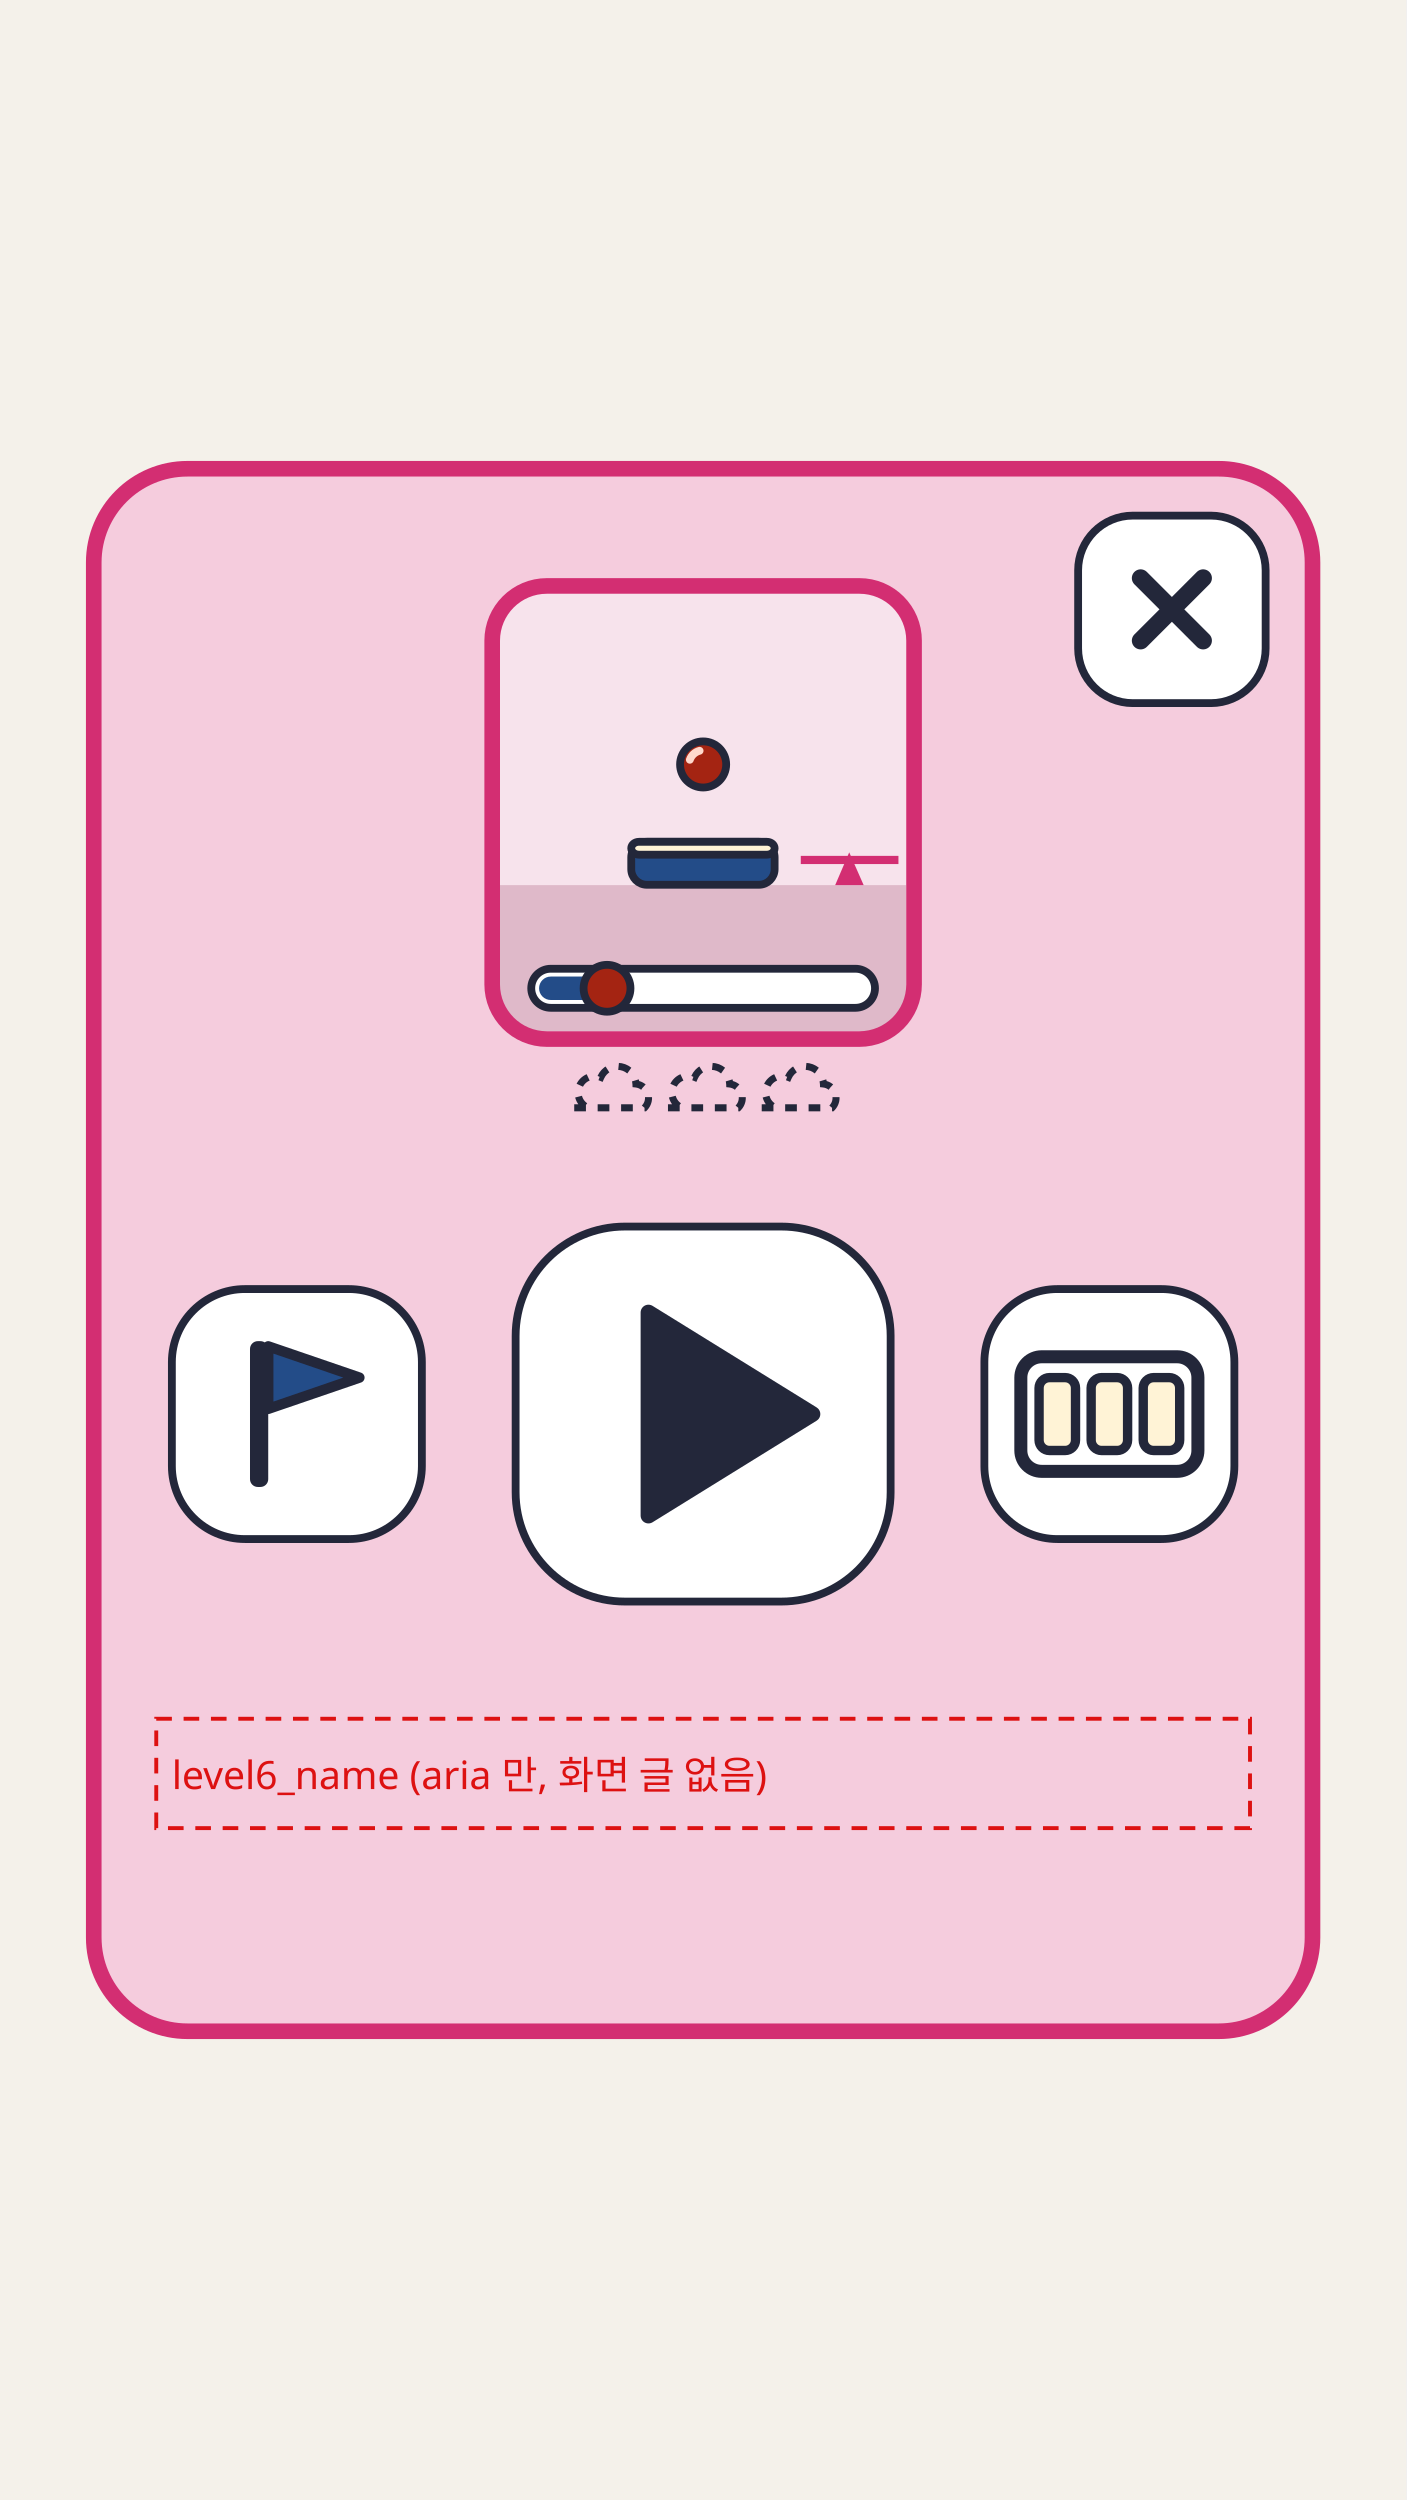
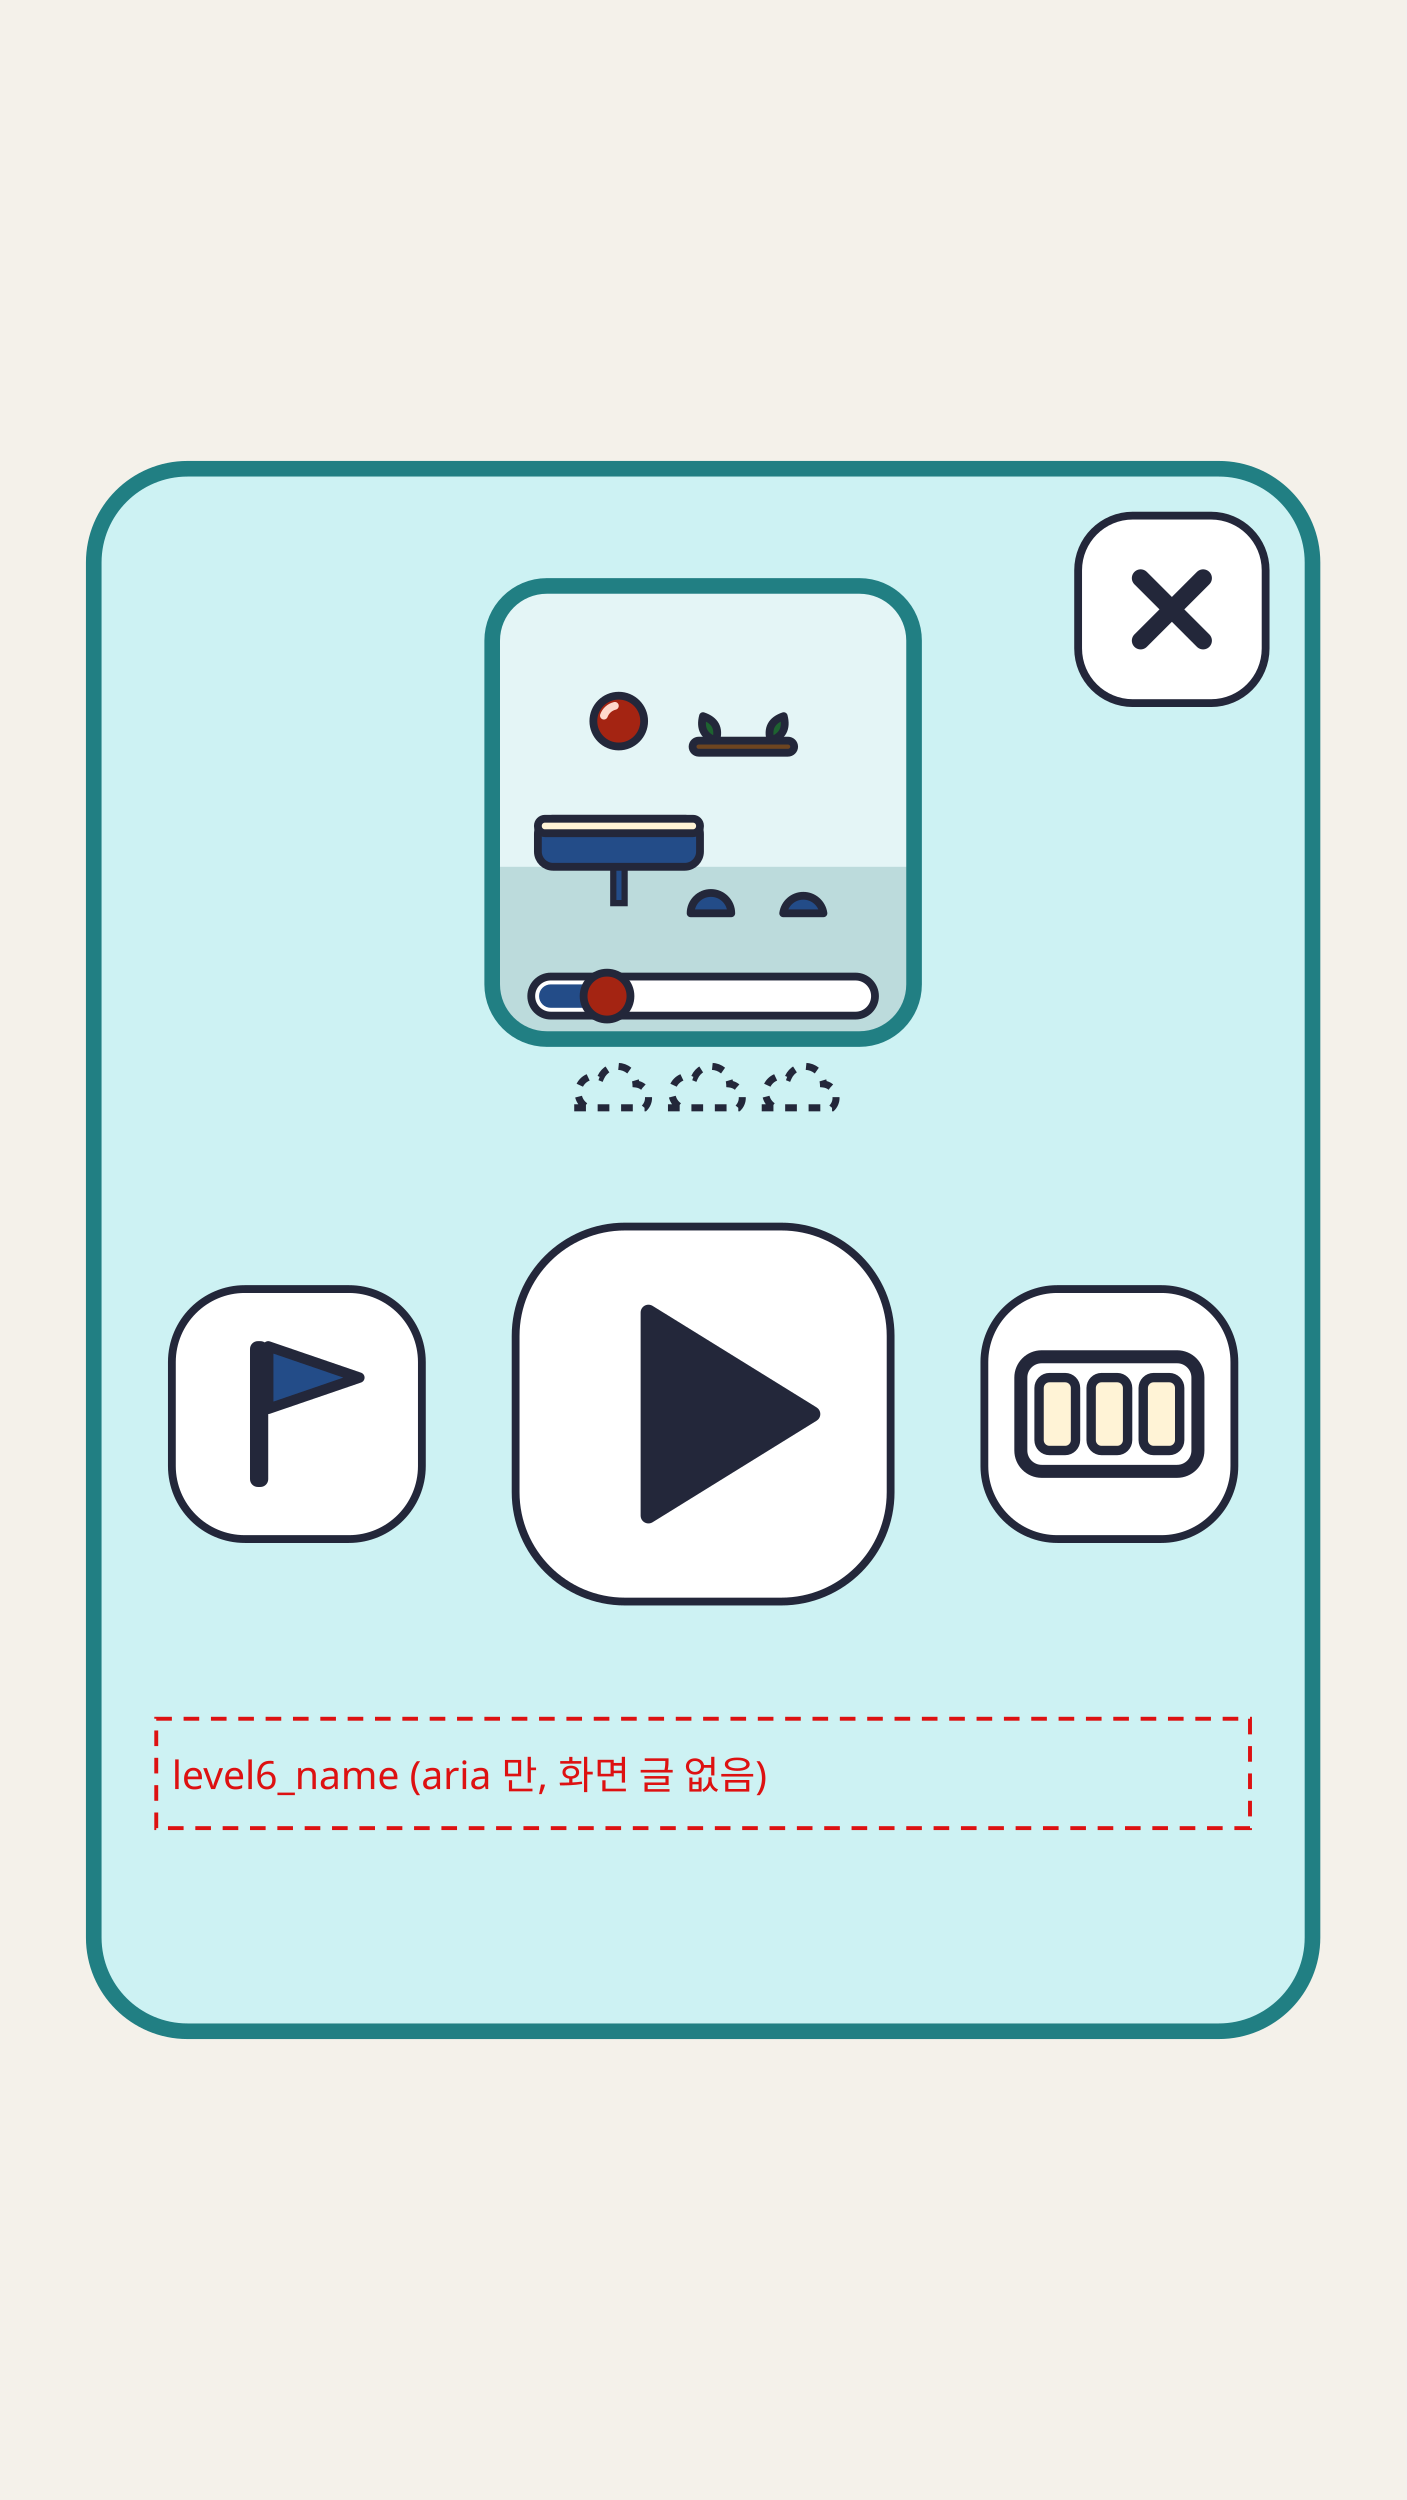
<svg xmlns="http://www.w3.org/2000/svg" viewBox="0 0 360 640" width="360" height="640">
  <rect width="360" height="640" fill="#F4F1EA" />
-   <rect x="24" y="120" width="312" height="400" rx="24" fill="#F5CCDD" stroke="#D32E72" stroke-width="4" />
+   <rect x="24" y="120" width="312" height="400" rx="24" fill="#CDF2F3" stroke="#217F83" stroke-width="4" />
  <clipPath id="lc06">
    <rect x="126" y="150" width="108" height="116" rx="14" />
  </clipPath>
-   <rect x="126" y="150" width="108" height="116" rx="14" fill="#F7E3EC" />
+   <rect x="126" y="150" width="108" height="116" rx="14" fill="#E4F5F6" />
  <g clip-path="url(#lc06)">
-     <rect x="128" y="226.6" width="104" height="37.4" fill="#DFB9C9" />
-     <rect x="205" y="219.1" width="25" height="2.1" fill="#D32E72" />
-     <polygon points="213.8,226.6 221.1,226.6 217.4,218.2" fill="#D32E72" />
-     <ellipse cx="180" cy="195.7" rx="5.9" ry="5.9" fill="#A42412" stroke="#23273A" stroke-width="2" />
-     <path d="M176.6 194.5 A3.6 3.6 0 0 1 179.1 192.2" fill="none" stroke="#FFD9CC" stroke-width="2" stroke-linecap="round" />
-     <rect x="161.6" y="215.5" width="36.7" height="11" rx="4" fill="#234C88" stroke="#23273A" stroke-width="2" />
-     <rect x="161.6" y="215.5" width="36.7" height="3.3" rx="2" fill="#FFF3D6" stroke="#23273A" stroke-width="2" />
+     <rect x="126" y="221.9" width="108" height="44.1" fill="#BCDBDC" />
+     <path d="M176.8 233.8 A5.2 5.2 0 0 1 187.2 233.8 Z" fill="#234C88" stroke="#23273A" stroke-width="2" stroke-linejoin="round" />
+     <path d="M200.5 233.8 A5.2 5.2 0 0 1 210.8 233.8 Z" fill="#234C88" stroke="#23273A" stroke-width="2" stroke-linejoin="round" />
+     <rect x="157" y="219.9" width="2.9" height="11.3" fill="#234C88" stroke="#23273A" stroke-width="1.6" />
+     <rect x="137.7" y="209.6" width="41.5" height="12.3" rx="3.9" fill="#234C88" stroke="#23273A" stroke-width="2" />
+     <rect x="137.7" y="209.6" width="41.5" height="3.7" rx="1.8" fill="#FFF3D6" stroke="#23273A" stroke-width="2" />
+     <ellipse cx="158.4" cy="184.6" rx="6.5" ry="6.5" fill="#A42412" stroke="#23273A" stroke-width="2" />
+     <path d="M154.6 183.2 A4 4 0 0 1 157.4 180.7" fill="none" stroke="#FFD9CC" stroke-width="2" stroke-linecap="round" />
+     <path transform="rotate(-28 183.3 189.6)" d="M183.3 189.6 Q186.7 186.1 183.3 182.5 Q180 186.1 183.3 189.6 Z" fill="#1E6330" stroke="#23273A" stroke-width="2" stroke-linejoin="round" />
+     <path transform="rotate(28 197.3 189.6)" d="M197.3 189.6 Q200.6 186.1 197.3 182.5 Q193.9 186.1 197.3 189.6 Z" fill="#1E6330" stroke="#23273A" stroke-width="2" stroke-linejoin="round" />
+     <rect x="177.3" y="189.6" width="26" height="3.1" rx="1.6" fill="#6E4520" stroke="#23273A" stroke-width="2" />
  </g>
-   <rect x="126" y="150" width="108" height="116" rx="14" fill="none" stroke="#D32E72" stroke-width="4" />
-   <rect x="136" y="248" width="88" height="10" rx="5" fill="#FFFFFF" stroke="#23273A" stroke-width="2" />
-   <rect x="138" y="250" width="18.5" height="6" rx="3" fill="#234C88" />
-   <circle cx="155.4" cy="253" r="6" fill="#A42412" stroke="#23273A" stroke-width="2" />
+   <rect x="126" y="150" width="108" height="116" rx="14" fill="none" stroke="#217F83" stroke-width="4" />
+   <rect x="136" y="250" width="88" height="10" rx="5" fill="#FFFFFF" stroke="#23273A" stroke-width="2" />
+   <rect x="138" y="252" width="18.5" height="6" rx="3" fill="#234C88" />
+   <circle cx="155.4" cy="255" r="6" fill="#A42412" stroke="#23273A" stroke-width="2" />
  <g fill="none" stroke="#23273A" stroke-width="1.8" stroke-dasharray="3 3">
    <path d="M147 283.6 h18 a3.6 3.6 0 0 0 -2.2 -6.1 a4.7 4.7 0 0 0 -9 -1.7 a3.3 3.3 0 0 0 -3.2 7.8 z" />
  </g>
  <g fill="none" stroke="#23273A" stroke-width="1.8" stroke-dasharray="3 3">
    <path d="M171 283.6 h18 a3.6 3.6 0 0 0 -2.2 -6.1 a4.7 4.7 0 0 0 -9 -1.7 a3.3 3.3 0 0 0 -3.2 7.8 z" />
  </g>
  <g fill="none" stroke="#23273A" stroke-width="1.8" stroke-dasharray="3 3">
    <path d="M195 283.6 h18 a3.6 3.6 0 0 0 -2.2 -6.1 a4.7 4.7 0 0 0 -9 -1.7 a3.3 3.3 0 0 0 -3.2 7.8 z" />
  </g>
  <rect x="276" y="132" width="48" height="48" rx="14" fill="#FFFFFF" stroke="#23273A" stroke-width="2" />
  <g transform="translate(276 132) scale(1)">
    <line x1="16" y1="16" x2="32" y2="32" stroke="#23273A" stroke-linecap="round" stroke-linejoin="round" stroke-width="4.5" />
    <line x1="32" y1="16" x2="16" y2="32" stroke="#23273A" stroke-linecap="round" stroke-linejoin="round" stroke-width="4.5" />
  </g>
  <rect x="44" y="330" width="64" height="64" rx="18.7" fill="#FFFFFF" stroke="#23273A" stroke-width="2" />
  <g transform="translate(44 330) scale(1.3333)">
    <rect x="15" y="10" width="3.5" height="28" rx="1.5" fill="#23273A" />
    <polygon points="18.5,11 36,17 18.5,23" fill="#234C88" stroke="#23273A" stroke-linecap="round" stroke-linejoin="round" stroke-width="2" />
  </g>
  <rect x="132" y="314" width="96" height="96" rx="28" fill="#FFFFFF" stroke="#23273A" stroke-width="2" />
  <g transform="translate(132 314) scale(2)">
    <polygon points="17,11 38,24 17,37" fill="#23273A" stroke="#23273A" stroke-linecap="round" stroke-linejoin="round" stroke-width="2" />
  </g>
  <rect x="252" y="330" width="64" height="64" rx="18.7" fill="#FFFFFF" stroke="#23273A" stroke-width="2" />
  <g transform="translate(252 330) scale(1.3333)">
    <rect x="7" y="13" width="34" height="22" rx="4" fill="#FFFFFF" stroke="#23273A" stroke-linecap="round" stroke-linejoin="round" stroke-width="2.5" />
    <rect x="10.5" y="17" width="7" height="14" rx="2" fill="#FFF3D6" stroke="#23273A" stroke-linecap="round" stroke-linejoin="round" stroke-width="1.8" />
    <rect x="20.5" y="17" width="7" height="14" rx="2" fill="#FFF3D6" stroke="#23273A" stroke-linecap="round" stroke-linejoin="round" stroke-width="1.8" />
    <rect x="30.5" y="17" width="7" height="14" rx="2" fill="#FFF3D6" stroke="#23273A" stroke-linecap="round" stroke-linejoin="round" stroke-width="1.8" />
  </g>
  <rect x="40" y="440" width="280" height="28" fill="none" stroke="#D11" stroke-width="1" stroke-dasharray="4 3" />
  <text x="44" y="458" font-family="sans-serif" font-size="10" fill="#D11">level6_name (aria 만, 화면 글 없음)</text>
</svg>
